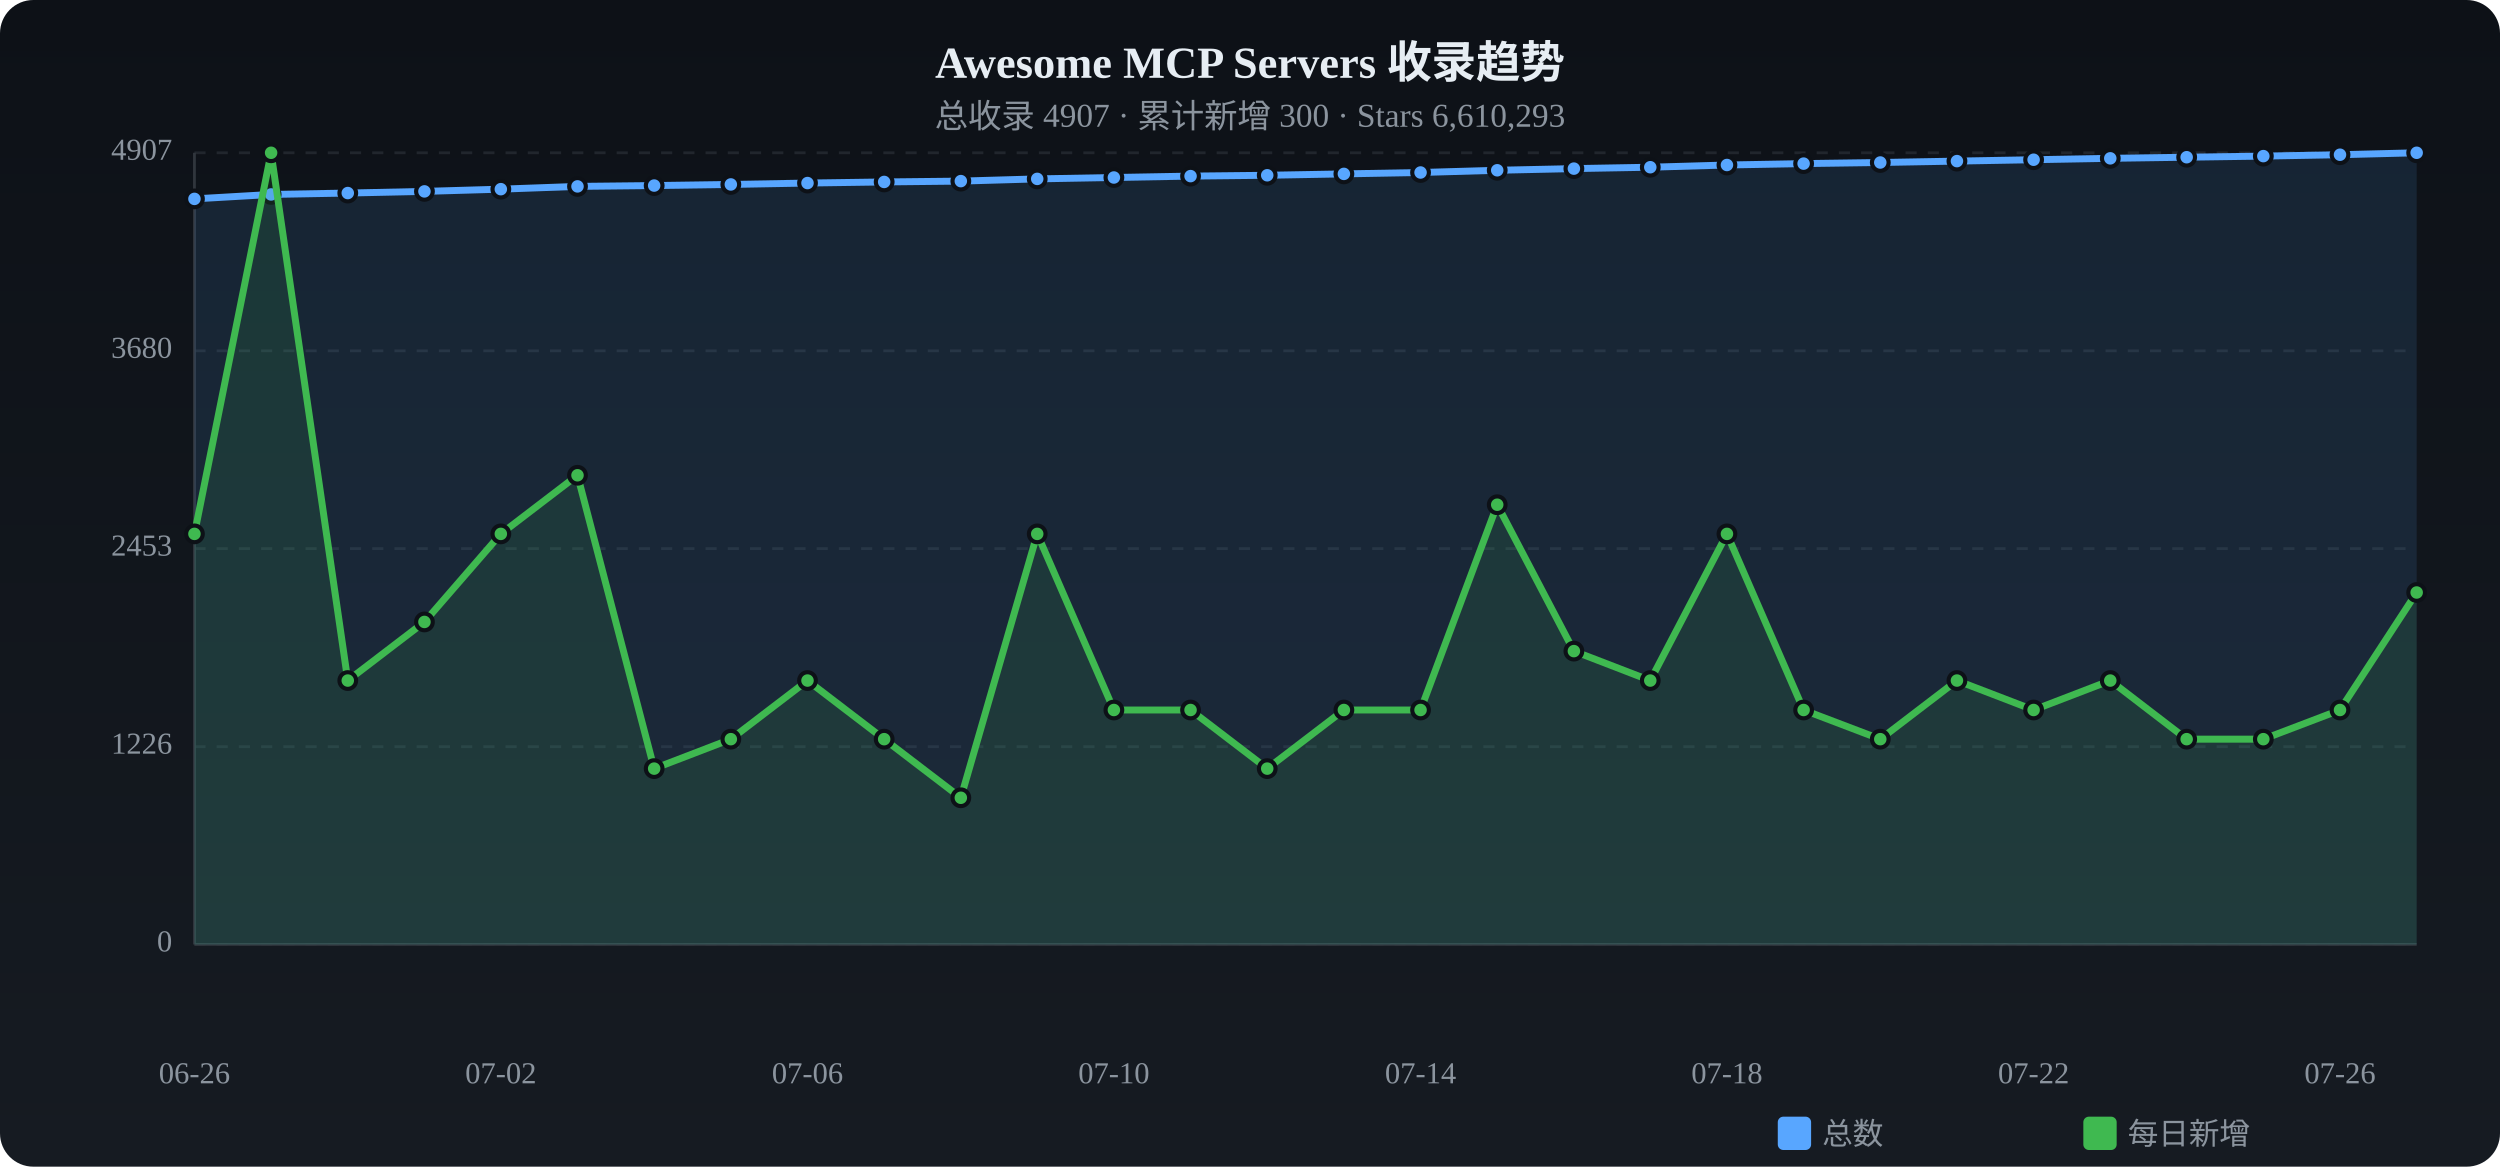
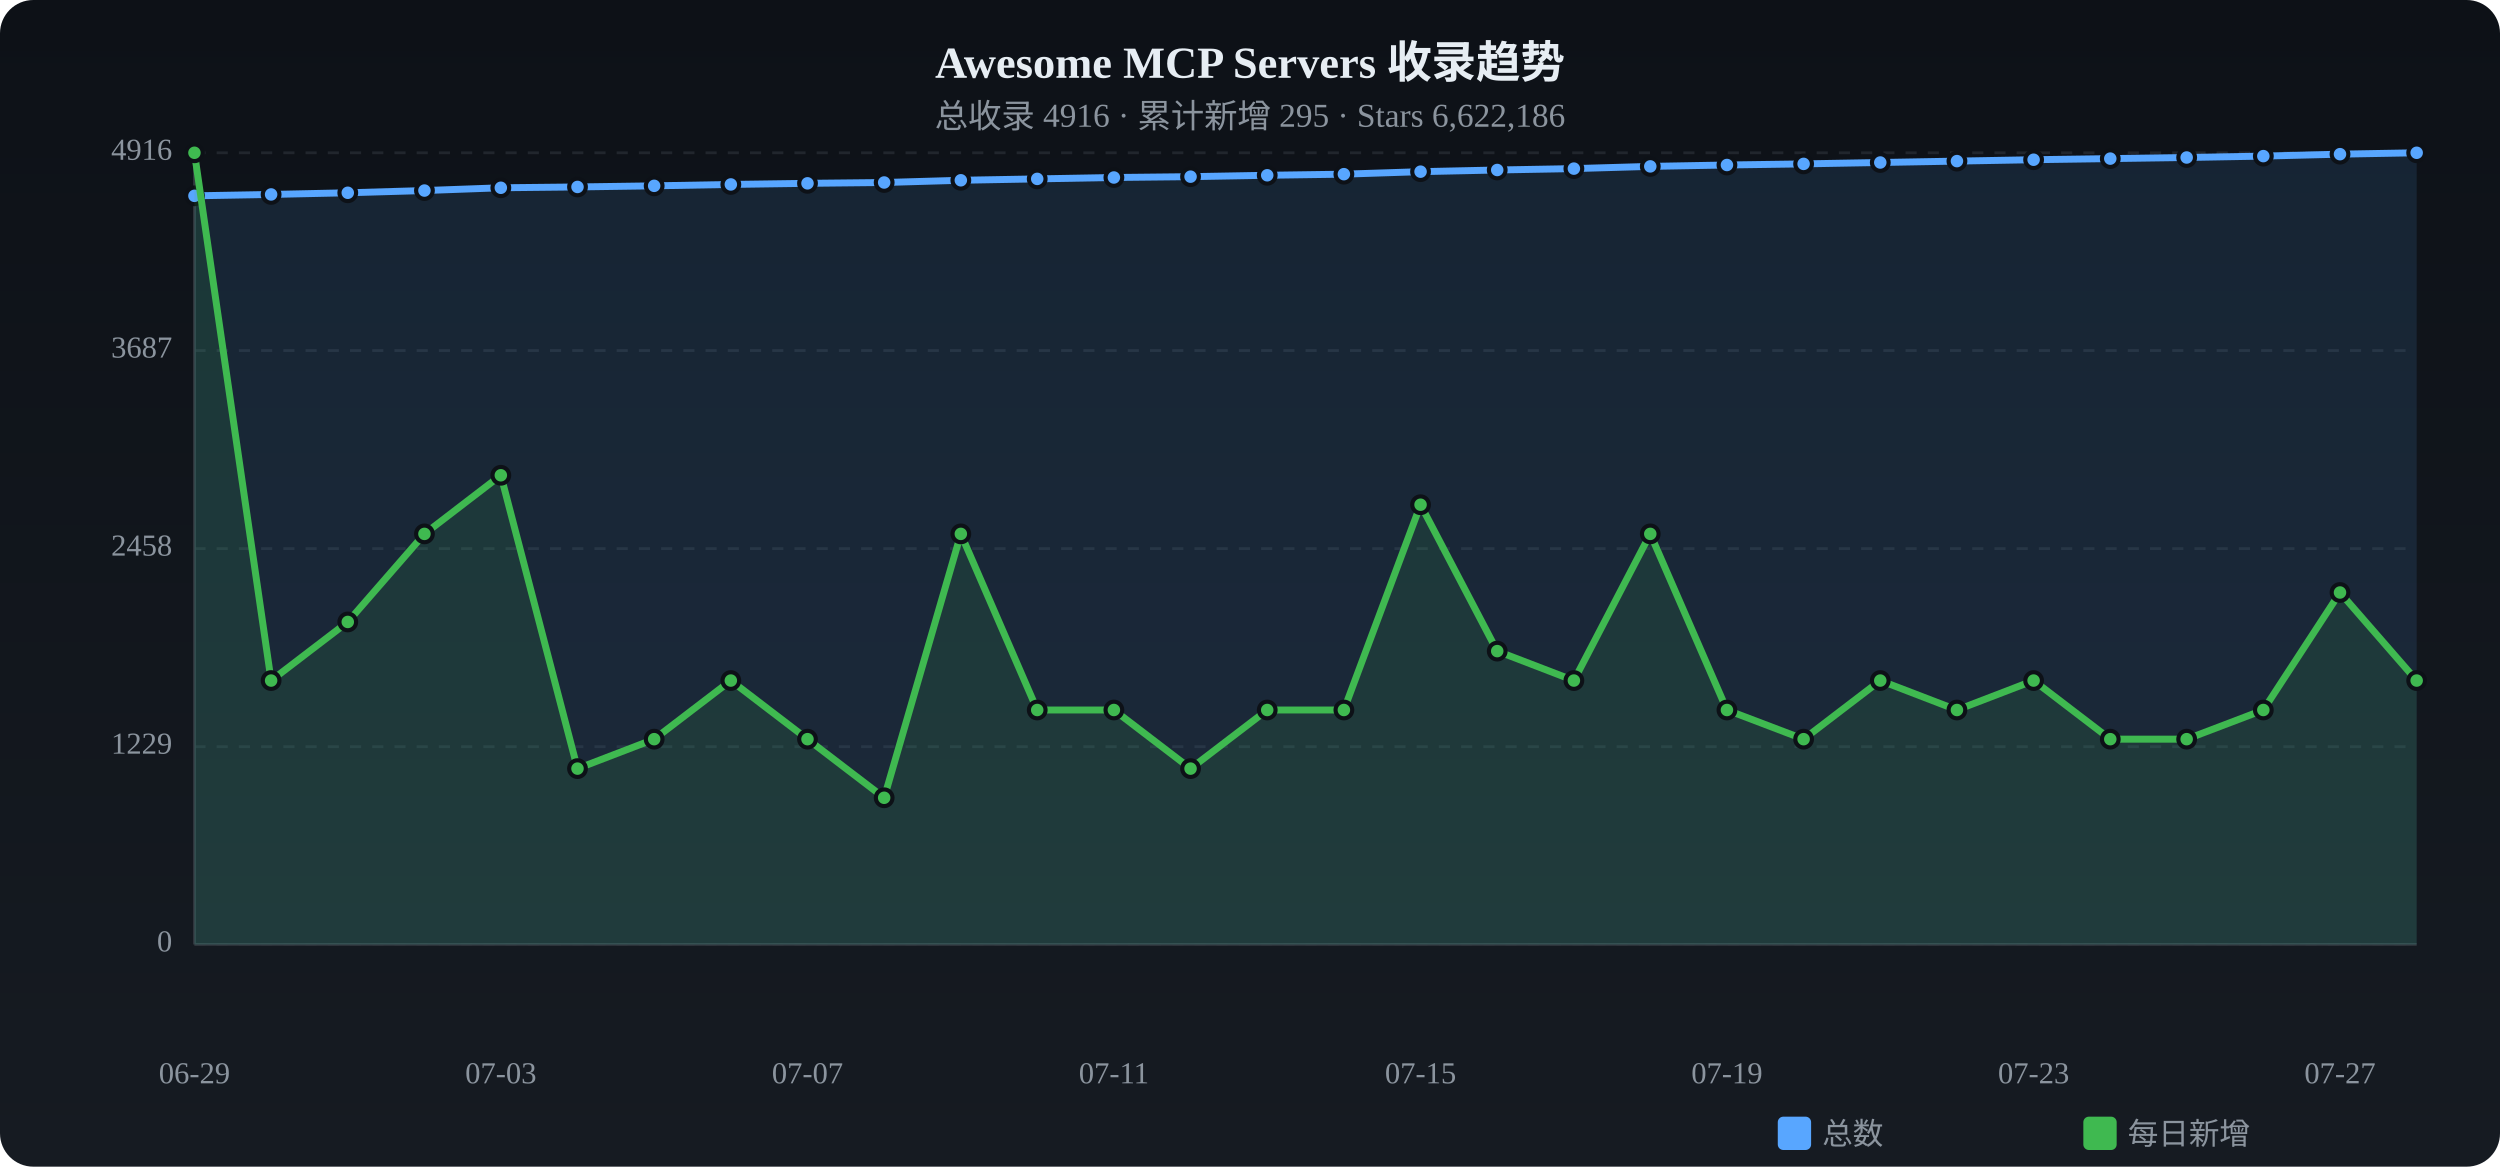
<svg xmlns="http://www.w3.org/2000/svg" viewBox="0 0 900 420" width="900" height="420">
  <defs>
    <linearGradient id="tbg" x1="0%" y1="0%" x2="0%" y2="100%">
      <stop offset="0%" stop-color="#0d1117" />
      <stop offset="100%" stop-color="#161b22" />
    </linearGradient>
  </defs>
  <rect width="900" height="420" rx="12" fill="url(#tbg)" />
  <text x="450.0" y="28" text-anchor="middle" fill="#e6edf3" font-size="16" font-weight="bold">Awesome MCP Servers 收录趋势</text>
-   <text x="450.0" y="46" text-anchor="middle" fill="#8b949e" font-size="12">总收录 4907 · 累计新增 300 · Stars 6,610,293</text>
+   <text x="450.0" y="46" text-anchor="middle" fill="#8b949e" font-size="12">总收录 4916 · 累计新增 295 · Stars 6,622,186</text>
  <text x="62" y="340.0" text-anchor="end" fill="#8b949e" font-size="11" dominant-baseline="middle">0</text>
  <line x1="70" y1="340.0" x2="870" y2="340.0" stroke="#21262d" stroke-dasharray="4 4" />
-   <text x="62" y="268.8" text-anchor="end" fill="#8b949e" font-size="11" dominant-baseline="middle">1226</text>
+   <text x="62" y="268.8" text-anchor="end" fill="#8b949e" font-size="11" dominant-baseline="middle">1229</text>
  <line x1="70" y1="268.8" x2="870" y2="268.8" stroke="#21262d" stroke-dasharray="4 4" />
-   <text x="62" y="197.5" text-anchor="end" fill="#8b949e" font-size="11" dominant-baseline="middle">2453</text>
+   <text x="62" y="197.5" text-anchor="end" fill="#8b949e" font-size="11" dominant-baseline="middle">2458</text>
  <line x1="70" y1="197.5" x2="870" y2="197.5" stroke="#21262d" stroke-dasharray="4 4" />
-   <text x="62" y="126.3" text-anchor="end" fill="#8b949e" font-size="11" dominant-baseline="middle">3680</text>
-   <line x1="70" y1="126.3" x2="870" y2="126.3" stroke="#21262d" stroke-dasharray="4 4" />
-   <text x="62" y="55.0" text-anchor="end" fill="#8b949e" font-size="11" dominant-baseline="middle">4907</text>
+   <text x="62" y="126.2" text-anchor="end" fill="#8b949e" font-size="11" dominant-baseline="middle">3687</text>
+   <line x1="70" y1="126.2" x2="870" y2="126.2" stroke="#21262d" stroke-dasharray="4 4" />
+   <text x="62" y="55.0" text-anchor="end" fill="#8b949e" font-size="11" dominant-baseline="middle">4916</text>
  <line x1="70" y1="55.0" x2="870" y2="55.0" stroke="#21262d" stroke-dasharray="4 4" />
  <line x1="70" y1="55" x2="70" y2="340" stroke="#30363d" />
  <line x1="70" y1="340" x2="870" y2="340" stroke="#30363d" />
-   <path d="M70.0,71.6 L97.6,70.0 L125.2,69.5 L152.8,68.9 L180.3,68.1 L207.9,67.1 L235.5,66.8 L263.1,66.4 L290.7,65.9 L318.3,65.5 L345.9,65.2 L373.4,64.4 L401.0,63.9 L428.6,63.4 L456.2,63.1 L483.8,62.6 L511.4,62.1 L539.0,61.3 L566.6,60.7 L594.1,60.2 L621.7,59.4 L649.3,58.9 L676.9,58.5 L704.5,58.0 L732.1,57.5 L759.7,57.0 L787.2,56.6 L814.8,56.2 L842.4,55.7 L870.0,55.0 L870.0,340 L70.0,340 Z" fill="#58a6ff" opacity="0.12" />
-   <polyline points="70.0,71.6 97.6,70.0 125.2,69.5 152.8,68.9 180.3,68.1 207.9,67.1 235.5,66.8 263.1,66.4 290.7,65.9 318.3,65.5 345.9,65.2 373.4,64.4 401.0,63.9 428.6,63.4 456.2,63.1 483.8,62.6 511.4,62.1 539.0,61.3 566.6,60.7 594.1,60.2 621.7,59.4 649.3,58.9 676.9,58.5 704.5,58.0 732.1,57.5 759.7,57.0 787.2,56.6 814.8,56.2 842.4,55.7 870.0,55.0" fill="none" stroke="#58a6ff" stroke-width="2.5" stroke-linecap="round" stroke-linejoin="round" />
-   <circle cx="70.0" cy="71.6" r="3" fill="#58a6ff" stroke="#0d1117" stroke-width="1.5" />
+   <path d="M70.0,70.5 L97.6,70.0 L125.2,69.4 L152.8,68.6 L180.3,67.6 L207.9,67.3 L235.5,66.9 L263.1,66.4 L290.7,66.0 L318.3,65.7 L345.9,64.9 L373.4,64.4 L401.0,63.9 L428.6,63.6 L456.2,63.1 L483.8,62.7 L511.4,61.8 L539.0,61.2 L566.6,60.7 L594.1,59.9 L621.7,59.4 L649.3,59.0 L676.9,58.5 L704.5,58.0 L732.1,57.5 L759.7,57.1 L787.2,56.7 L814.8,56.2 L842.4,55.5 L870.0,55.0 L870.0,340 L70.0,340 Z" fill="#58a6ff" opacity="0.12" />
+   <polyline points="70.0,70.5 97.6,70.0 125.2,69.4 152.8,68.6 180.3,67.6 207.9,67.3 235.5,66.9 263.1,66.4 290.7,66.0 318.3,65.7 345.9,64.9 373.4,64.4 401.0,63.9 428.6,63.6 456.2,63.1 483.8,62.7 511.4,61.8 539.0,61.2 566.6,60.7 594.1,59.9 621.7,59.4 649.3,59.0 676.9,58.5 704.5,58.0 732.1,57.5 759.7,57.1 787.2,56.7 814.8,56.2 842.4,55.5 870.0,55.0" fill="none" stroke="#58a6ff" stroke-width="2.5" stroke-linecap="round" stroke-linejoin="round" />
+   <circle cx="70.0" cy="70.5" r="3" fill="#58a6ff" stroke="#0d1117" stroke-width="1.5" />
  <circle cx="97.6" cy="70.0" r="3" fill="#58a6ff" stroke="#0d1117" stroke-width="1.5" />
-   <circle cx="125.2" cy="69.5" r="3" fill="#58a6ff" stroke="#0d1117" stroke-width="1.5" />
-   <circle cx="152.8" cy="68.9" r="3" fill="#58a6ff" stroke="#0d1117" stroke-width="1.5" />
-   <circle cx="180.3" cy="68.1" r="3" fill="#58a6ff" stroke="#0d1117" stroke-width="1.5" />
-   <circle cx="207.9" cy="67.1" r="3" fill="#58a6ff" stroke="#0d1117" stroke-width="1.5" />
-   <circle cx="235.5" cy="66.8" r="3" fill="#58a6ff" stroke="#0d1117" stroke-width="1.5" />
+   <circle cx="125.2" cy="69.4" r="3" fill="#58a6ff" stroke="#0d1117" stroke-width="1.5" />
+   <circle cx="152.8" cy="68.6" r="3" fill="#58a6ff" stroke="#0d1117" stroke-width="1.5" />
+   <circle cx="180.3" cy="67.6" r="3" fill="#58a6ff" stroke="#0d1117" stroke-width="1.5" />
+   <circle cx="207.9" cy="67.3" r="3" fill="#58a6ff" stroke="#0d1117" stroke-width="1.5" />
+   <circle cx="235.5" cy="66.9" r="3" fill="#58a6ff" stroke="#0d1117" stroke-width="1.5" />
  <circle cx="263.1" cy="66.4" r="3" fill="#58a6ff" stroke="#0d1117" stroke-width="1.5" />
-   <circle cx="290.7" cy="65.9" r="3" fill="#58a6ff" stroke="#0d1117" stroke-width="1.5" />
-   <circle cx="318.3" cy="65.5" r="3" fill="#58a6ff" stroke="#0d1117" stroke-width="1.5" />
-   <circle cx="345.9" cy="65.2" r="3" fill="#58a6ff" stroke="#0d1117" stroke-width="1.5" />
+   <circle cx="290.7" cy="66.0" r="3" fill="#58a6ff" stroke="#0d1117" stroke-width="1.5" />
+   <circle cx="318.3" cy="65.7" r="3" fill="#58a6ff" stroke="#0d1117" stroke-width="1.5" />
+   <circle cx="345.9" cy="64.9" r="3" fill="#58a6ff" stroke="#0d1117" stroke-width="1.5" />
  <circle cx="373.4" cy="64.4" r="3" fill="#58a6ff" stroke="#0d1117" stroke-width="1.5" />
  <circle cx="401.0" cy="63.9" r="3" fill="#58a6ff" stroke="#0d1117" stroke-width="1.5" />
-   <circle cx="428.6" cy="63.4" r="3" fill="#58a6ff" stroke="#0d1117" stroke-width="1.5" />
+   <circle cx="428.6" cy="63.6" r="3" fill="#58a6ff" stroke="#0d1117" stroke-width="1.5" />
  <circle cx="456.2" cy="63.1" r="3" fill="#58a6ff" stroke="#0d1117" stroke-width="1.5" />
-   <circle cx="483.8" cy="62.6" r="3" fill="#58a6ff" stroke="#0d1117" stroke-width="1.5" />
-   <circle cx="511.4" cy="62.1" r="3" fill="#58a6ff" stroke="#0d1117" stroke-width="1.5" />
-   <circle cx="539.0" cy="61.3" r="3" fill="#58a6ff" stroke="#0d1117" stroke-width="1.5" />
+   <circle cx="483.8" cy="62.7" r="3" fill="#58a6ff" stroke="#0d1117" stroke-width="1.5" />
+   <circle cx="511.4" cy="61.8" r="3" fill="#58a6ff" stroke="#0d1117" stroke-width="1.5" />
+   <circle cx="539.0" cy="61.2" r="3" fill="#58a6ff" stroke="#0d1117" stroke-width="1.5" />
  <circle cx="566.6" cy="60.7" r="3" fill="#58a6ff" stroke="#0d1117" stroke-width="1.5" />
-   <circle cx="594.1" cy="60.2" r="3" fill="#58a6ff" stroke="#0d1117" stroke-width="1.5" />
+   <circle cx="594.1" cy="59.9" r="3" fill="#58a6ff" stroke="#0d1117" stroke-width="1.5" />
  <circle cx="621.7" cy="59.4" r="3" fill="#58a6ff" stroke="#0d1117" stroke-width="1.5" />
-   <circle cx="649.3" cy="58.9" r="3" fill="#58a6ff" stroke="#0d1117" stroke-width="1.5" />
+   <circle cx="649.3" cy="59.0" r="3" fill="#58a6ff" stroke="#0d1117" stroke-width="1.5" />
  <circle cx="676.9" cy="58.5" r="3" fill="#58a6ff" stroke="#0d1117" stroke-width="1.5" />
  <circle cx="704.5" cy="58.0" r="3" fill="#58a6ff" stroke="#0d1117" stroke-width="1.5" />
  <circle cx="732.1" cy="57.5" r="3" fill="#58a6ff" stroke="#0d1117" stroke-width="1.5" />
-   <circle cx="759.7" cy="57.0" r="3" fill="#58a6ff" stroke="#0d1117" stroke-width="1.5" />
-   <circle cx="787.2" cy="56.6" r="3" fill="#58a6ff" stroke="#0d1117" stroke-width="1.5" />
+   <circle cx="759.7" cy="57.1" r="3" fill="#58a6ff" stroke="#0d1117" stroke-width="1.5" />
+   <circle cx="787.2" cy="56.7" r="3" fill="#58a6ff" stroke="#0d1117" stroke-width="1.5" />
  <circle cx="814.8" cy="56.2" r="3" fill="#58a6ff" stroke="#0d1117" stroke-width="1.5" />
-   <circle cx="842.4" cy="55.7" r="3" fill="#58a6ff" stroke="#0d1117" stroke-width="1.5" />
+   <circle cx="842.4" cy="55.5" r="3" fill="#58a6ff" stroke="#0d1117" stroke-width="1.5" />
  <circle cx="870.0" cy="55.0" r="3" fill="#58a6ff" stroke="#0d1117" stroke-width="1.5" />
-   <path d="M70.0,192.2 L97.6,55.0 L125.2,245.0 L152.8,223.9 L180.3,192.2 L207.9,171.1 L235.5,276.7 L263.1,266.1 L290.7,245.0 L318.3,266.1 L345.9,287.2 L373.4,192.2 L401.0,255.6 L428.6,255.6 L456.2,276.7 L483.8,255.6 L511.4,255.6 L539.0,181.7 L566.6,234.4 L594.1,245.0 L621.7,192.2 L649.3,255.6 L676.9,266.1 L704.5,245.0 L732.1,255.6 L759.7,245.0 L787.2,266.1 L814.8,266.1 L842.4,255.6 L870.0,213.3 L870.0,340 L70.0,340 Z" fill="#3fb950" opacity="0.12" />
-   <polyline points="70.0,192.2 97.6,55.0 125.2,245.0 152.8,223.9 180.3,192.2 207.9,171.1 235.5,276.7 263.1,266.1 290.7,245.0 318.3,266.1 345.9,287.2 373.4,192.2 401.0,255.6 428.6,255.6 456.2,276.7 483.8,255.6 511.4,255.6 539.0,181.7 566.6,234.4 594.1,245.0 621.7,192.2 649.3,255.6 676.9,266.1 704.5,245.0 732.1,255.6 759.7,245.0 787.2,266.1 814.8,266.1 842.4,255.6 870.0,213.3" fill="none" stroke="#3fb950" stroke-width="2.5" stroke-linecap="round" stroke-linejoin="round" />
-   <circle cx="70.0" cy="192.2" r="3" fill="#3fb950" stroke="#0d1117" stroke-width="1.5" />
-   <circle cx="97.6" cy="55.0" r="3" fill="#3fb950" stroke="#0d1117" stroke-width="1.5" />
-   <circle cx="125.2" cy="245.0" r="3" fill="#3fb950" stroke="#0d1117" stroke-width="1.5" />
-   <circle cx="152.8" cy="223.9" r="3" fill="#3fb950" stroke="#0d1117" stroke-width="1.5" />
-   <circle cx="180.3" cy="192.2" r="3" fill="#3fb950" stroke="#0d1117" stroke-width="1.5" />
-   <circle cx="207.9" cy="171.1" r="3" fill="#3fb950" stroke="#0d1117" stroke-width="1.5" />
-   <circle cx="235.5" cy="276.7" r="3" fill="#3fb950" stroke="#0d1117" stroke-width="1.5" />
-   <circle cx="263.1" cy="266.1" r="3" fill="#3fb950" stroke="#0d1117" stroke-width="1.5" />
-   <circle cx="290.7" cy="245.0" r="3" fill="#3fb950" stroke="#0d1117" stroke-width="1.5" />
-   <circle cx="318.3" cy="266.1" r="3" fill="#3fb950" stroke="#0d1117" stroke-width="1.5" />
-   <circle cx="345.9" cy="287.2" r="3" fill="#3fb950" stroke="#0d1117" stroke-width="1.5" />
-   <circle cx="373.4" cy="192.2" r="3" fill="#3fb950" stroke="#0d1117" stroke-width="1.5" />
+   <path d="M70.0,55.0 L97.6,245.0 L125.2,223.9 L152.8,192.2 L180.3,171.1 L207.9,276.7 L235.5,266.1 L263.1,245.0 L290.7,266.1 L318.3,287.2 L345.9,192.2 L373.4,255.6 L401.0,255.6 L428.6,276.7 L456.2,255.6 L483.8,255.6 L511.4,181.7 L539.0,234.4 L566.6,245.0 L594.1,192.2 L621.7,255.6 L649.3,266.1 L676.9,245.0 L704.5,255.6 L732.1,245.0 L759.7,266.1 L787.2,266.1 L814.8,255.6 L842.4,213.3 L870.0,245.0 L870.0,340 L70.0,340 Z" fill="#3fb950" opacity="0.12" />
+   <polyline points="70.0,55.0 97.6,245.0 125.2,223.9 152.8,192.2 180.3,171.1 207.9,276.7 235.5,266.1 263.1,245.0 290.7,266.1 318.3,287.2 345.9,192.2 373.4,255.6 401.0,255.6 428.6,276.7 456.2,255.6 483.8,255.6 511.4,181.7 539.0,234.4 566.6,245.0 594.1,192.2 621.7,255.6 649.3,266.1 676.9,245.0 704.5,255.6 732.1,245.0 759.7,266.1 787.2,266.1 814.8,255.6 842.4,213.3 870.0,245.0" fill="none" stroke="#3fb950" stroke-width="2.5" stroke-linecap="round" stroke-linejoin="round" />
+   <circle cx="70.0" cy="55.0" r="3" fill="#3fb950" stroke="#0d1117" stroke-width="1.5" />
+   <circle cx="97.6" cy="245.0" r="3" fill="#3fb950" stroke="#0d1117" stroke-width="1.5" />
+   <circle cx="125.2" cy="223.9" r="3" fill="#3fb950" stroke="#0d1117" stroke-width="1.5" />
+   <circle cx="152.8" cy="192.2" r="3" fill="#3fb950" stroke="#0d1117" stroke-width="1.5" />
+   <circle cx="180.3" cy="171.1" r="3" fill="#3fb950" stroke="#0d1117" stroke-width="1.5" />
+   <circle cx="207.9" cy="276.7" r="3" fill="#3fb950" stroke="#0d1117" stroke-width="1.5" />
+   <circle cx="235.5" cy="266.1" r="3" fill="#3fb950" stroke="#0d1117" stroke-width="1.5" />
+   <circle cx="263.1" cy="245.0" r="3" fill="#3fb950" stroke="#0d1117" stroke-width="1.5" />
+   <circle cx="290.7" cy="266.1" r="3" fill="#3fb950" stroke="#0d1117" stroke-width="1.5" />
+   <circle cx="318.3" cy="287.2" r="3" fill="#3fb950" stroke="#0d1117" stroke-width="1.5" />
+   <circle cx="345.9" cy="192.2" r="3" fill="#3fb950" stroke="#0d1117" stroke-width="1.5" />
+   <circle cx="373.4" cy="255.6" r="3" fill="#3fb950" stroke="#0d1117" stroke-width="1.5" />
  <circle cx="401.0" cy="255.6" r="3" fill="#3fb950" stroke="#0d1117" stroke-width="1.5" />
-   <circle cx="428.6" cy="255.6" r="3" fill="#3fb950" stroke="#0d1117" stroke-width="1.5" />
-   <circle cx="456.2" cy="276.7" r="3" fill="#3fb950" stroke="#0d1117" stroke-width="1.5" />
+   <circle cx="428.6" cy="276.7" r="3" fill="#3fb950" stroke="#0d1117" stroke-width="1.5" />
+   <circle cx="456.2" cy="255.6" r="3" fill="#3fb950" stroke="#0d1117" stroke-width="1.5" />
  <circle cx="483.8" cy="255.6" r="3" fill="#3fb950" stroke="#0d1117" stroke-width="1.5" />
-   <circle cx="511.4" cy="255.6" r="3" fill="#3fb950" stroke="#0d1117" stroke-width="1.5" />
-   <circle cx="539.0" cy="181.7" r="3" fill="#3fb950" stroke="#0d1117" stroke-width="1.5" />
-   <circle cx="566.6" cy="234.4" r="3" fill="#3fb950" stroke="#0d1117" stroke-width="1.5" />
-   <circle cx="594.1" cy="245.0" r="3" fill="#3fb950" stroke="#0d1117" stroke-width="1.5" />
-   <circle cx="621.7" cy="192.2" r="3" fill="#3fb950" stroke="#0d1117" stroke-width="1.5" />
-   <circle cx="649.3" cy="255.6" r="3" fill="#3fb950" stroke="#0d1117" stroke-width="1.5" />
-   <circle cx="676.9" cy="266.1" r="3" fill="#3fb950" stroke="#0d1117" stroke-width="1.5" />
-   <circle cx="704.5" cy="245.0" r="3" fill="#3fb950" stroke="#0d1117" stroke-width="1.5" />
-   <circle cx="732.1" cy="255.6" r="3" fill="#3fb950" stroke="#0d1117" stroke-width="1.5" />
-   <circle cx="759.7" cy="245.0" r="3" fill="#3fb950" stroke="#0d1117" stroke-width="1.5" />
+   <circle cx="511.4" cy="181.7" r="3" fill="#3fb950" stroke="#0d1117" stroke-width="1.5" />
+   <circle cx="539.0" cy="234.4" r="3" fill="#3fb950" stroke="#0d1117" stroke-width="1.5" />
+   <circle cx="566.6" cy="245.0" r="3" fill="#3fb950" stroke="#0d1117" stroke-width="1.5" />
+   <circle cx="594.1" cy="192.2" r="3" fill="#3fb950" stroke="#0d1117" stroke-width="1.5" />
+   <circle cx="621.7" cy="255.6" r="3" fill="#3fb950" stroke="#0d1117" stroke-width="1.5" />
+   <circle cx="649.3" cy="266.1" r="3" fill="#3fb950" stroke="#0d1117" stroke-width="1.5" />
+   <circle cx="676.9" cy="245.0" r="3" fill="#3fb950" stroke="#0d1117" stroke-width="1.5" />
+   <circle cx="704.5" cy="255.6" r="3" fill="#3fb950" stroke="#0d1117" stroke-width="1.5" />
+   <circle cx="732.1" cy="245.0" r="3" fill="#3fb950" stroke="#0d1117" stroke-width="1.5" />
+   <circle cx="759.7" cy="266.1" r="3" fill="#3fb950" stroke="#0d1117" stroke-width="1.5" />
  <circle cx="787.2" cy="266.1" r="3" fill="#3fb950" stroke="#0d1117" stroke-width="1.5" />
-   <circle cx="814.8" cy="266.1" r="3" fill="#3fb950" stroke="#0d1117" stroke-width="1.5" />
-   <circle cx="842.4" cy="255.6" r="3" fill="#3fb950" stroke="#0d1117" stroke-width="1.5" />
-   <circle cx="870.0" cy="213.3" r="3" fill="#3fb950" stroke="#0d1117" stroke-width="1.5" />
-   <text x="70.0" y="390" text-anchor="middle" fill="#8b949e" font-size="11">06-26</text>
-   <text x="180.3" y="390" text-anchor="middle" fill="#8b949e" font-size="11">07-02</text>
-   <text x="290.7" y="390" text-anchor="middle" fill="#8b949e" font-size="11">07-06</text>
-   <text x="401.0" y="390" text-anchor="middle" fill="#8b949e" font-size="11">07-10</text>
-   <text x="511.4" y="390" text-anchor="middle" fill="#8b949e" font-size="11">07-14</text>
-   <text x="621.7" y="390" text-anchor="middle" fill="#8b949e" font-size="11">07-18</text>
-   <text x="732.1" y="390" text-anchor="middle" fill="#8b949e" font-size="11">07-22</text>
-   <text x="842.4" y="390" text-anchor="middle" fill="#8b949e" font-size="11">07-26</text>
+   <circle cx="814.8" cy="255.6" r="3" fill="#3fb950" stroke="#0d1117" stroke-width="1.5" />
+   <circle cx="842.4" cy="213.3" r="3" fill="#3fb950" stroke="#0d1117" stroke-width="1.5" />
+   <circle cx="870.0" cy="245.0" r="3" fill="#3fb950" stroke="#0d1117" stroke-width="1.5" />
+   <text x="70.0" y="390" text-anchor="middle" fill="#8b949e" font-size="11">06-29</text>
+   <text x="180.3" y="390" text-anchor="middle" fill="#8b949e" font-size="11">07-03</text>
+   <text x="290.7" y="390" text-anchor="middle" fill="#8b949e" font-size="11">07-07</text>
+   <text x="401.0" y="390" text-anchor="middle" fill="#8b949e" font-size="11">07-11</text>
+   <text x="511.4" y="390" text-anchor="middle" fill="#8b949e" font-size="11">07-15</text>
+   <text x="621.7" y="390" text-anchor="middle" fill="#8b949e" font-size="11">07-19</text>
+   <text x="732.1" y="390" text-anchor="middle" fill="#8b949e" font-size="11">07-23</text>
+   <text x="842.4" y="390" text-anchor="middle" fill="#8b949e" font-size="11">07-27</text>
  <rect x="640" y="402" width="12" height="12" rx="2" fill="#58a6ff" />
  <text x="656" y="412" fill="#8b949e" font-size="11">总数</text>
  <rect x="750" y="402" width="12" height="12" rx="2" fill="#3fb950" />
  <text x="766" y="412" fill="#8b949e" font-size="11">每日新增</text>
</svg>
